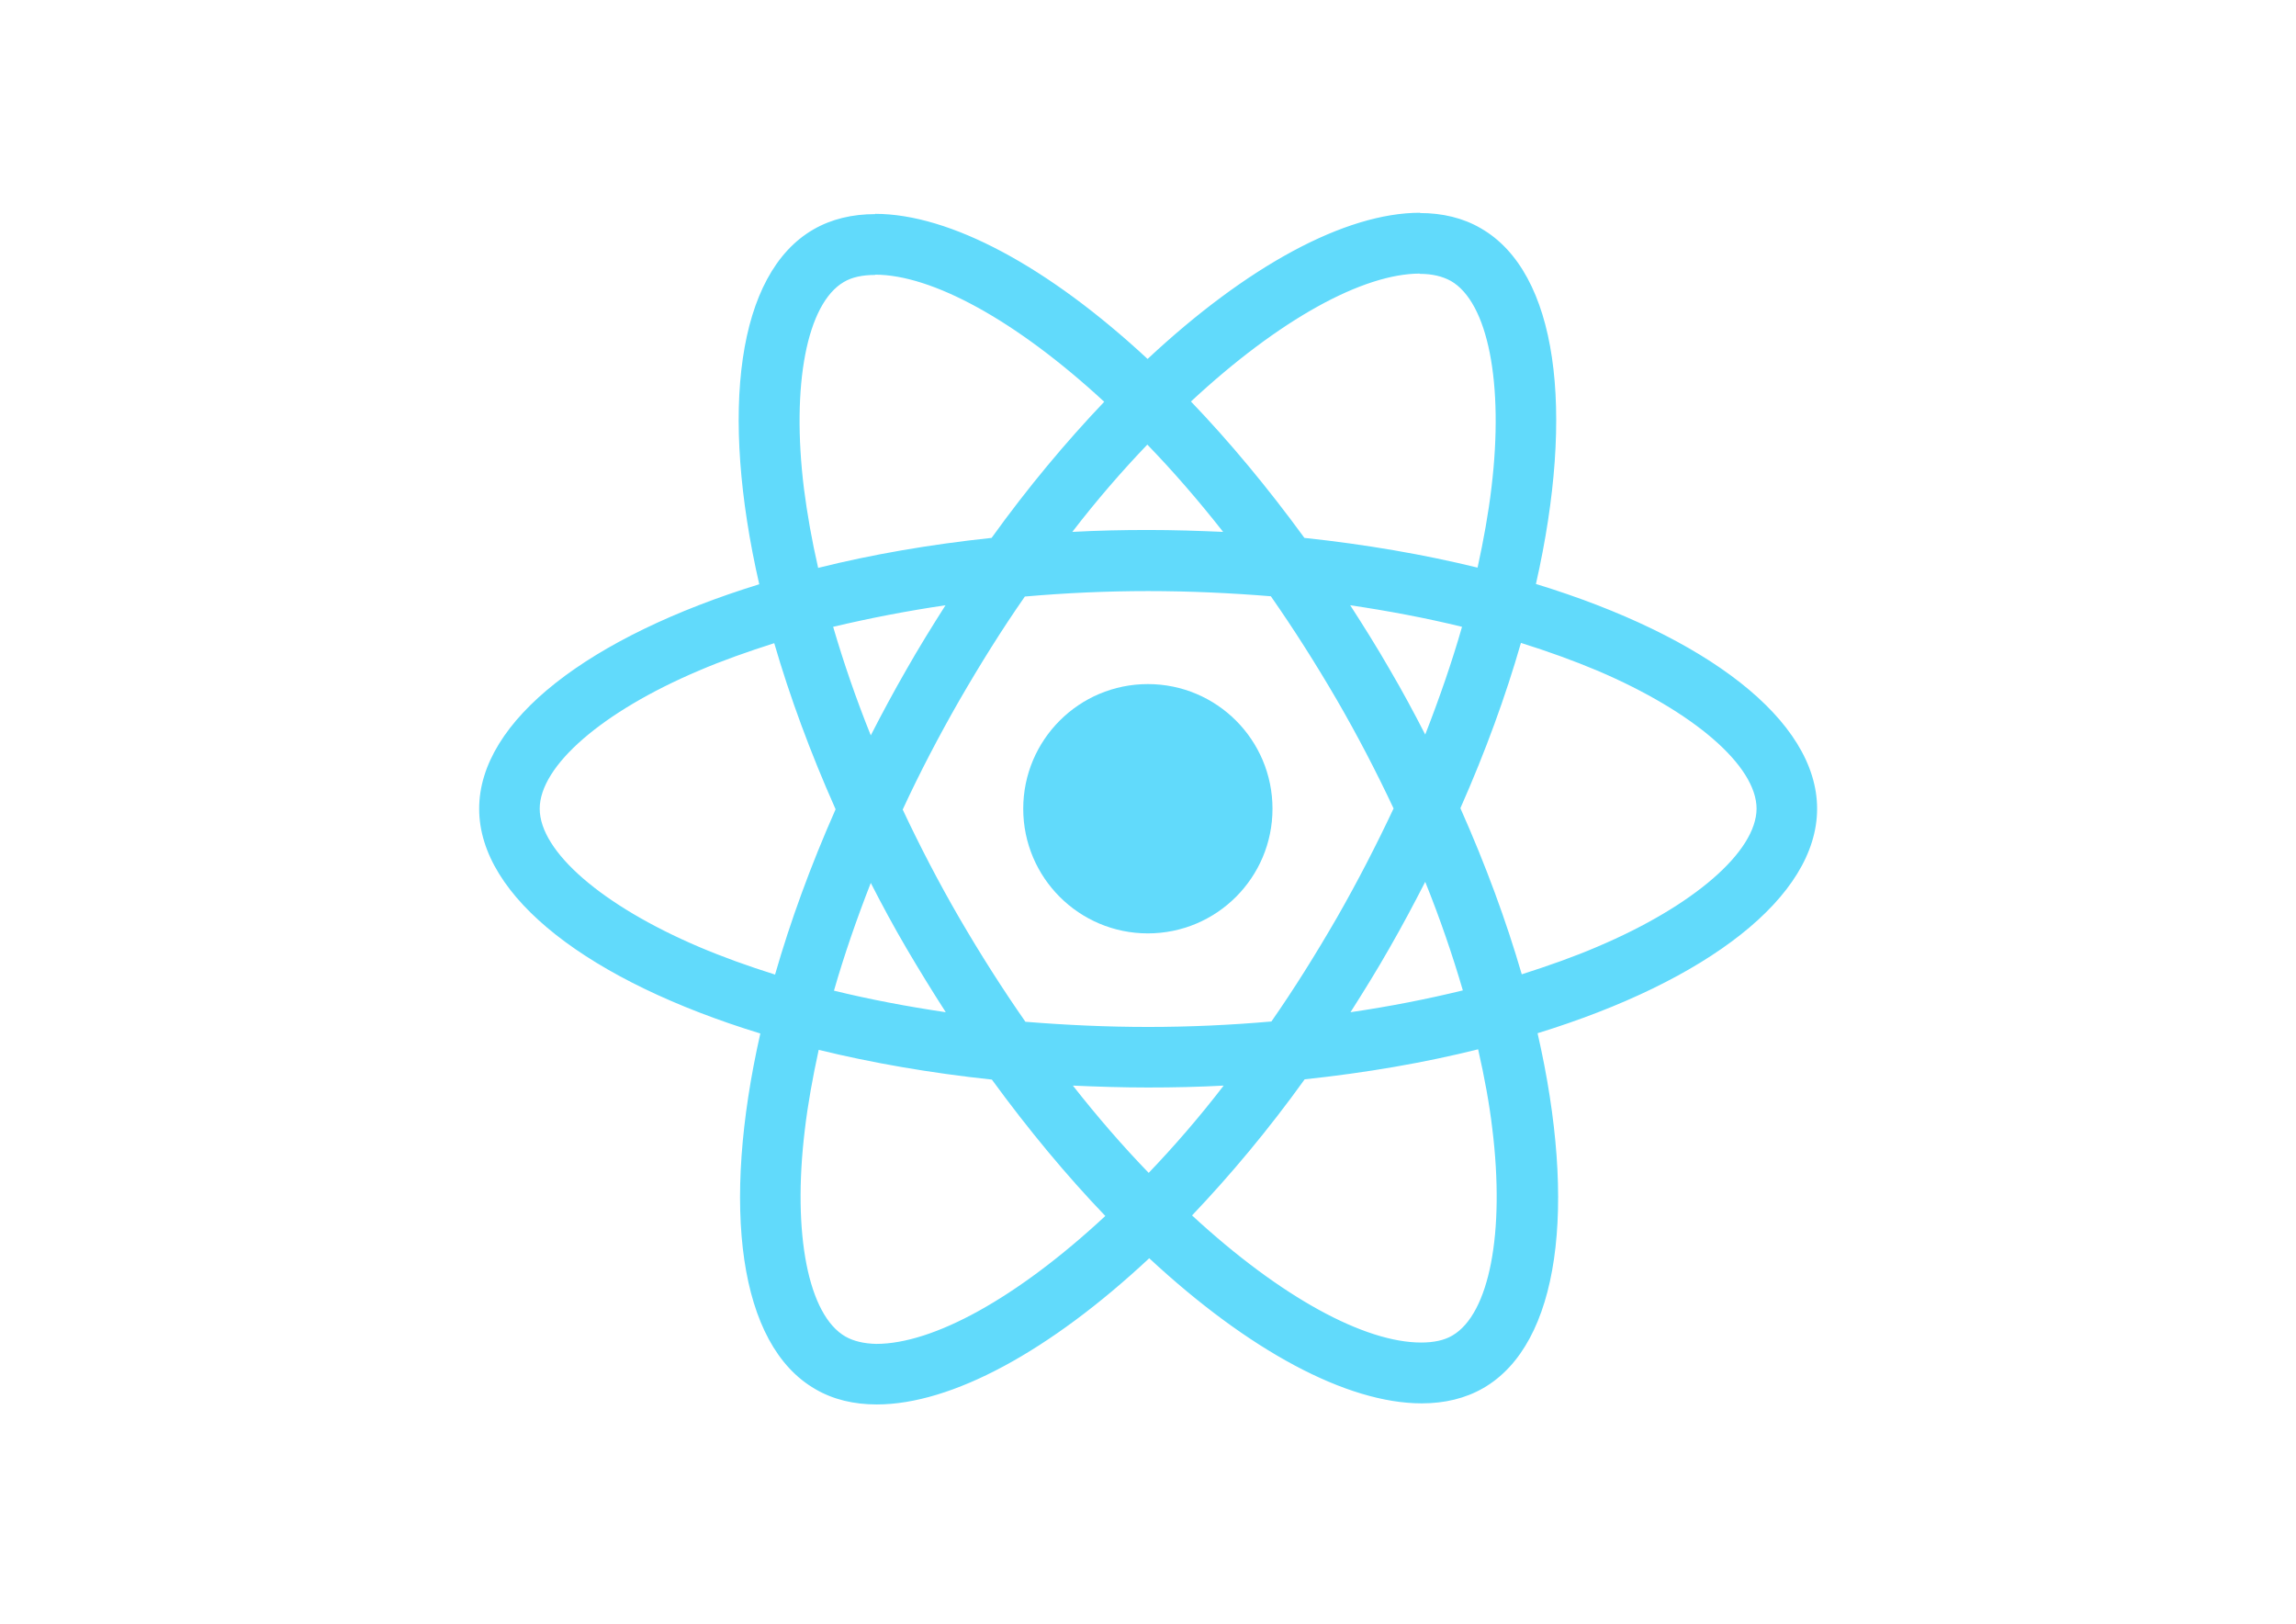
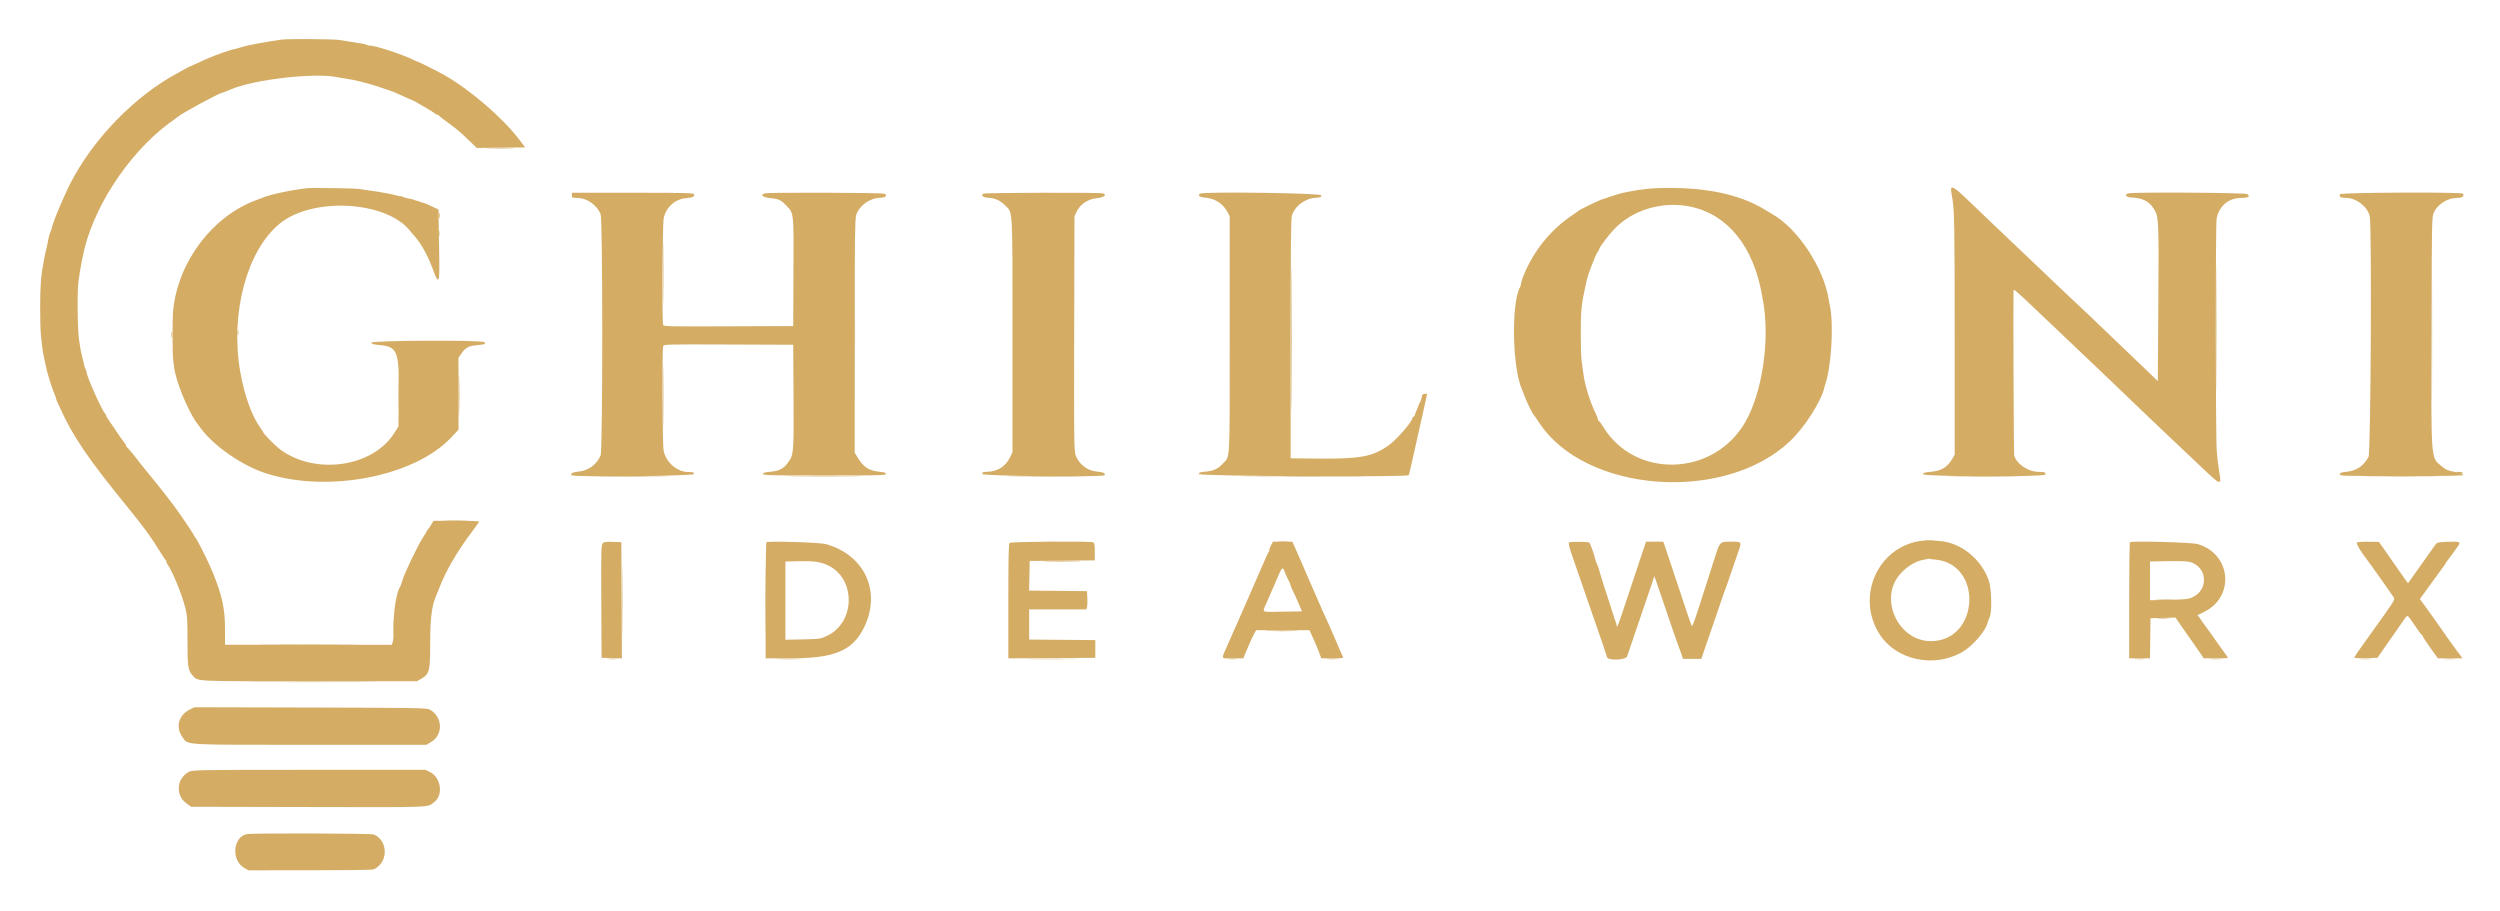
- <svg xmlns="http://www.w3.org/2000/svg" viewBox="0 0 841.9 595.3">
-   <g fill="#61DAFB">
-     <path d="M666.3 296.5c0-32.5-40.7-63.3-103.1-82.4 14.4-63.6 8-114.2-20.2-130.4-6.5-3.8-14.1-5.6-22.4-5.6v22.3c4.6 0 8.3.9 11.4 2.6 13.6 7.8 19.5 37.5 14.9 75.7-1.1 9.4-2.9 19.3-5.1 29.4-19.6-4.8-41-8.5-63.5-10.9-13.5-18.5-27.5-35.3-41.6-50 32.6-30.3 63.2-46.9 84-46.9V78c-27.5 0-63.5 19.6-99.9 53.6-36.4-33.8-72.4-53.2-99.9-53.2v22.3c20.7 0 51.4 16.5 84 46.6-14 14.7-28 31.4-41.3 49.9-22.6 2.4-44 6.1-63.6 11-2.3-10-4-19.7-5.2-29-4.7-38.2 1.1-67.9 14.6-75.8 3-1.8 6.9-2.6 11.5-2.6V78.5c-8.4 0-16 1.8-22.6 5.6-28.1 16.2-34.4 66.7-19.9 130.1-62.2 19.2-102.7 49.9-102.7 82.3 0 32.5 40.7 63.3 103.1 82.4-14.4 63.6-8 114.2 20.2 130.4 6.5 3.8 14.1 5.6 22.5 5.6 27.5 0 63.5-19.6 99.9-53.6 36.4 33.8 72.4 53.2 99.9 53.2 8.4 0 16-1.8 22.6-5.6 28.1-16.2 34.4-66.7 19.9-130.1 62-19.1 102.5-49.9 102.5-82.3zm-130.2-66.7c-3.7 12.9-8.3 26.2-13.5 39.5-4.1-8-8.4-16-13.1-24-4.6-8-9.5-15.8-14.4-23.4 14.2 2.1 27.9 4.7 41 7.9zm-45.8 106.5c-7.8 13.5-15.8 26.3-24.1 38.2-14.9 1.3-30 2-45.2 2-15.1 0-30.2-.7-45-1.9-8.3-11.9-16.4-24.6-24.2-38-7.6-13.1-14.5-26.4-20.8-39.8 6.2-13.4 13.2-26.8 20.7-39.9 7.8-13.5 15.8-26.3 24.1-38.2 14.9-1.3 30-2 45.2-2 15.1 0 30.2.7 45 1.9 8.3 11.9 16.4 24.6 24.2 38 7.6 13.1 14.5 26.4 20.8 39.8-6.3 13.4-13.2 26.8-20.7 39.9zm32.3-13c5.4 13.4 10 26.8 13.8 39.8-13.1 3.2-26.9 5.9-41.2 8 4.9-7.7 9.8-15.6 14.4-23.7 4.6-8 8.9-16.1 13-24.1zM421.2 430c-9.3-9.6-18.6-20.3-27.8-32 9 .4 18.2.7 27.5.7 9.4 0 18.7-.2 27.8-.7-9 11.7-18.3 22.4-27.5 32zm-74.4-58.9c-14.2-2.1-27.9-4.7-41-7.9 3.7-12.9 8.3-26.2 13.5-39.5 4.1 8 8.4 16 13.1 24 4.7 8 9.5 15.8 14.4 23.4zM420.7 163c9.3 9.6 18.6 20.3 27.8 32-9-.4-18.2-.7-27.5-.7-9.4 0-18.7.2-27.8.7 9-11.7 18.3-22.4 27.5-32zm-74 58.9c-4.9 7.7-9.8 15.6-14.4 23.7-4.6 8-8.9 16-13 24-5.4-13.4-10-26.8-13.8-39.8 13.1-3.1 26.9-5.8 41.2-7.9zm-90.5 125.2c-35.4-15.1-58.3-34.9-58.3-50.6 0-15.7 22.9-35.6 58.3-50.6 8.6-3.7 18-7 27.7-10.1 5.7 19.6 13.2 40 22.5 60.9-9.2 20.8-16.6 41.1-22.2 60.6-9.9-3.1-19.3-6.5-28-10.2zM310 490c-13.6-7.8-19.5-37.5-14.9-75.7 1.1-9.4 2.9-19.3 5.1-29.4 19.6 4.8 41 8.5 63.5 10.9 13.5 18.5 27.5 35.3 41.6 50-32.6 30.3-63.2 46.9-84 46.9-4.5-.1-8.3-1-11.3-2.7zm237.2-76.2c4.7 38.2-1.1 67.9-14.6 75.8-3 1.8-6.9 2.6-11.5 2.6-20.7 0-51.4-16.5-84-46.6 14-14.7 28-31.4 41.3-49.9 22.6-2.4 44-6.1 63.6-11 2.3 10.1 4.1 19.8 5.2 29.1zm38.5-66.7c-8.6 3.7-18 7-27.7 10.1-5.7-19.6-13.2-40-22.5-60.9 9.2-20.8 16.6-41.1 22.2-60.6 9.9 3.1 19.3 6.5 28.1 10.2 35.4 15.1 58.3 34.9 58.3 50.6-.1 15.7-23 35.6-58.4 50.6zM320.8 78.4z" />
-     <circle cx="420.9" cy="296.5" r="45.7" />
-     <path d="M520.5 78.1z" />
+ <svg xmlns="http://www.w3.org/2000/svg" id="svg" version="1.1" width="400" height="145.607" viewBox="0, 0, 400,145.607">
+   <g id="svgg">
+     <path id="path0" d="M45.000 6.339 C 44.070 6.468,41.939 6.819,41.417 6.929 C 41.325 6.948,40.781 7.051,40.209 7.156 C 39.636 7.262,38.866 7.454,38.498 7.584 C 38.130 7.714,37.791 7.818,37.745 7.816 C 37.373 7.797,34.646 8.725,33.250 9.346 C 30.762 10.452,29.886 10.857,29.667 11.000 C 29.529 11.090,29.042 11.361,28.583 11.603 C 21.609 15.281,14.779 22.323,11.118 29.607 C 10.405 31.027,8.780 34.822,8.577 35.542 C 8.558 35.610,8.527 35.685,8.508 35.708 C 8.490 35.731,8.443 35.881,8.404 36.042 C 8.277 36.568,8.220 36.745,8.040 37.182 C 7.942 37.419,7.822 37.832,7.773 38.099 C 7.602 39.033,7.486 39.586,7.403 39.862 C 7.357 40.015,7.286 40.315,7.245 40.528 C 7.205 40.742,7.097 41.292,7.006 41.750 C 6.555 44.018,6.431 45.593,6.424 49.167 C 6.420 50.954,6.474 52.942,6.545 53.583 C 6.615 54.225,6.713 55.125,6.762 55.583 C 6.812 56.042,6.964 56.904,7.101 57.500 C 7.238 58.096,7.388 58.771,7.433 59.000 C 7.596 59.812,8.368 62.260,8.682 62.957 C 8.857 63.345,9.000 63.740,9.000 63.834 C 9.000 63.928,9.070 64.135,9.155 64.294 C 9.240 64.453,9.477 64.958,9.682 65.417 C 11.620 69.753,14.181 73.511,20.359 81.084 C 22.958 84.270,24.150 85.894,25.438 88.000 C 25.970 88.871,26.483 89.638,26.578 89.706 C 26.672 89.773,26.689 89.829,26.614 89.831 C 26.539 89.832,26.625 90.041,26.805 90.294 C 27.608 91.421,29.107 95.093,29.657 97.278 C 29.955 98.460,30.000 99.156,30.000 102.575 C 30.000 106.780,30.079 107.278,30.883 108.139 C 31.728 109.043,30.797 109.000,49.435 109.000 L 66.721 109.000 67.428 108.586 C 68.722 107.827,68.833 107.368,68.833 102.802 C 68.833 98.867,69.101 96.811,69.815 95.250 C 69.899 95.067,70.139 94.467,70.350 93.917 C 71.327 91.361,73.202 88.144,75.461 85.152 C 76.124 84.273,76.667 83.504,76.667 83.444 C 76.667 83.383,75.023 83.333,73.014 83.333 L 69.361 83.333 68.981 83.958 C 68.772 84.302,68.554 84.621,68.497 84.667 C 68.439 84.712,68.340 84.862,68.277 85.000 C 68.213 85.137,67.941 85.587,67.671 86.000 C 66.880 87.212,64.738 91.664,64.424 92.750 C 64.265 93.300,64.077 93.825,64.006 93.917 C 63.482 94.592,62.961 97.667,62.987 99.929 C 63.002 101.219,62.937 102.477,62.843 102.723 L 62.673 103.172 49.336 103.164 L 36.000 103.155 36.000 100.619 C 36.000 97.381,35.558 95.348,34.037 91.583 C 33.361 89.910,31.601 86.393,31.236 85.987 C 31.106 85.842,31.000 85.673,31.000 85.610 C 31.000 85.472,28.801 82.222,27.807 80.890 C 26.755 79.483,24.332 76.427,23.333 75.249 C 23.012 74.871,22.563 74.309,22.333 74.001 C 21.543 72.940,20.426 71.583,20.296 71.528 C 20.225 71.497,20.167 71.390,20.167 71.289 C 20.167 71.187,20.026 70.950,19.855 70.761 C 19.683 70.572,19.048 69.667,18.442 68.750 C 17.837 67.833,17.265 66.993,17.171 66.882 C 17.077 66.771,17.000 66.608,17.000 66.519 C 17.000 66.430,16.905 66.258,16.790 66.137 C 16.250 65.571,13.833 60.138,13.833 59.490 C 13.833 59.343,13.781 59.170,13.717 59.106 C 13.654 59.043,13.585 58.899,13.565 58.787 C 13.545 58.675,13.407 58.096,13.258 57.500 C 12.881 55.991,12.899 56.082,12.650 54.417 C 12.397 52.727,12.336 46.440,12.558 45.000 C 12.636 44.496,12.729 43.858,12.766 43.583 C 12.802 43.308,12.908 42.708,13.002 42.250 C 13.095 41.792,13.201 41.259,13.238 41.066 C 14.657 33.608,20.303 24.829,26.897 19.827 C 27.435 19.418,27.998 19.008,28.147 18.917 C 28.295 18.825,28.454 18.710,28.500 18.661 C 28.913 18.218,35.152 14.833,35.556 14.833 C 35.605 14.833,35.856 14.746,36.114 14.639 C 36.372 14.532,36.621 14.432,36.667 14.416 C 36.712 14.401,36.862 14.339,37.000 14.280 C 40.688 12.684,50.778 11.561,54.083 12.379 C 54.267 12.424,54.829 12.513,55.333 12.577 C 56.624 12.740,59.243 13.406,60.960 14.008 C 61.761 14.289,62.492 14.540,62.583 14.565 C 62.813 14.629,63.558 14.951,64.788 15.520 C 65.359 15.784,65.862 16.000,65.905 16.000 C 66.071 16.000,69.586 18.068,69.639 18.197 C 69.669 18.272,69.794 18.333,69.917 18.333 C 70.039 18.333,70.164 18.392,70.194 18.464 C 70.225 18.536,70.887 19.057,71.667 19.621 C 73.107 20.665,73.683 21.157,75.352 22.769 L 76.288 23.673 80.157 23.628 L 84.026 23.583 83.144 22.417 C 80.493 18.906,75.337 14.446,71.169 12.056 C 70.058 11.419,66.853 9.814,66.793 9.865 C 66.769 9.885,66.525 9.780,66.250 9.632 C 64.703 8.800,59.677 7.159,59.118 7.304 C 59.046 7.322,58.858 7.270,58.702 7.188 C 58.443 7.052,57.830 6.931,56.417 6.737 C 55.862 6.661,54.970 6.516,54.333 6.398 C 53.486 6.240,46.047 6.194,45.000 6.339 M49.167 30.109 C 46.602 30.390,43.233 31.112,41.917 31.663 C 41.733 31.740,41.283 31.914,40.917 32.051 C 33.977 34.639,28.560 41.802,27.720 49.502 C 27.563 50.933,27.565 56.547,27.722 57.667 C 27.779 58.079,27.836 58.529,27.848 58.667 C 28.026 60.727,30.060 65.760,31.483 67.663 C 31.721 67.982,32.029 68.395,32.166 68.580 C 34.262 71.408,38.812 74.537,42.583 75.744 C 52.500 78.919,66.314 76.241,72.179 70.008 L 73.363 68.750 73.358 63.000 L 73.354 57.250 73.802 56.599 C 74.470 55.630,74.947 55.356,76.167 55.244 C 77.620 55.110,77.757 55.059,77.502 54.752 C 77.193 54.380,59.417 54.460,59.417 54.833 C 59.417 55.022,59.706 55.109,60.595 55.189 C 63.637 55.461,63.885 56.096,63.804 63.417 L 63.750 68.250 63.027 69.375 C 59.571 74.750,50.451 76.040,44.870 71.944 C 44.120 71.393,42.167 69.437,42.167 69.236 C 42.167 69.186,41.989 68.906,41.771 68.614 C 40.327 66.678,39.114 63.352,38.437 59.469 C 36.810 50.135,39.489 40.089,44.756 35.774 C 50.010 31.470,61.847 32.138,65.616 36.951 C 65.726 37.091,66.027 37.441,66.287 37.728 C 67.360 38.917,68.477 40.932,69.255 43.083 C 70.230 45.779,70.368 45.423,70.269 40.473 C 70.223 38.150,70.181 35.637,70.176 34.887 L 70.167 33.524 69.079 33.010 C 68.481 32.728,67.863 32.471,67.704 32.440 C 67.546 32.409,67.291 32.329,67.138 32.262 C 66.985 32.196,66.760 32.126,66.638 32.107 C 66.516 32.089,66.342 32.028,66.250 31.973 C 66.158 31.917,65.746 31.817,65.333 31.750 C 64.921 31.684,64.490 31.553,64.375 31.461 C 64.260 31.368,64.167 31.334,64.167 31.385 C 64.167 31.435,63.923 31.404,63.625 31.316 C 63.327 31.227,62.521 31.048,61.833 30.919 C 60.662 30.697,60.171 30.620,58.562 30.403 C 58.207 30.355,57.692 30.278,57.417 30.232 C 56.780 30.126,49.943 30.024,49.167 30.109 M263.308 30.244 C 262.332 30.366,261.282 30.524,260.975 30.595 C 260.668 30.665,260.304 30.737,260.167 30.754 C 259.639 30.818,258.122 31.269,256.667 31.794 C 256.529 31.843,256.342 31.901,256.250 31.923 C 255.983 31.987,252.758 33.541,252.667 33.650 C 252.621 33.705,252.135 34.050,251.587 34.417 C 248.192 36.687,245.523 39.943,243.867 43.833 C 243.561 44.553,243.293 45.452,243.359 45.541 C 243.376 45.564,243.303 45.746,243.196 45.945 C 241.787 48.578,241.970 58.776,243.488 62.250 C 243.569 62.433,243.805 63.033,244.014 63.583 C 244.395 64.583,245.278 66.343,245.478 66.500 C 245.537 66.546,245.877 67.033,246.235 67.583 C 253.579 78.864,275.838 80.546,286.373 70.616 C 288.725 68.399,291.406 64.215,291.895 62.000 C 291.925 61.862,291.990 61.637,292.039 61.500 C 293.020 58.735,293.424 51.801,292.773 48.896 C 292.730 48.701,292.648 48.254,292.592 47.901 C 291.791 42.860,287.631 36.555,283.609 34.287 C 283.320 34.124,282.858 33.848,282.583 33.674 C 279.029 31.426,274.177 30.205,268.333 30.087 C 266.233 30.045,264.455 30.101,263.308 30.244 M312.167 30.311 C 312.167 30.481,312.242 31.018,312.334 31.502 C 312.706 33.464,312.750 35.842,312.750 53.917 L 312.750 72.750 312.308 73.500 C 311.559 74.770,310.558 75.358,308.918 75.490 C 307.986 75.565,307.742 75.642,307.698 75.875 C 307.621 76.277,327.067 76.334,327.221 75.933 C 327.359 75.572,327.186 75.500,326.181 75.498 C 324.479 75.495,322.540 74.160,322.269 72.804 C 322.198 72.448,322.104 49.045,322.164 46.450 C 322.170 46.193,322.655 46.606,325.353 49.167 C 335.977 59.251,338.625 61.772,340.167 63.269 C 341.037 64.115,342.095 65.132,342.516 65.529 C 342.937 65.925,344.579 67.487,346.165 69.000 C 347.750 70.512,349.185 71.869,349.351 72.015 C 349.518 72.160,350.744 73.319,352.075 74.590 C 355.402 77.766,355.466 77.786,355.078 75.499 C 354.946 74.720,354.771 73.296,354.690 72.333 C 354.481 69.862,354.463 35.768,354.670 34.877 C 355.135 32.874,356.616 31.667,358.606 31.667 C 359.719 31.667,360.091 31.434,359.577 31.058 C 359.255 30.822,341.386 30.712,340.534 30.940 C 339.803 31.136,340.167 31.580,341.086 31.613 C 342.800 31.674,343.799 32.178,344.599 33.387 C 345.403 34.601,345.423 35.010,345.333 48.444 L 345.250 60.970 343.250 59.052 C 342.150 57.996,339.982 55.922,338.433 54.441 C 336.883 52.961,335.189 51.337,334.668 50.833 C 334.147 50.329,333.202 49.437,332.569 48.850 C 331.426 47.791,330.357 46.779,326.655 43.250 C 322.929 39.697,321.383 38.227,318.945 35.917 C 317.590 34.633,315.650 32.777,314.632 31.792 C 312.840 30.057,312.167 29.652,312.167 30.311 M91.500 31.253 C 91.500 31.641,91.555 31.667,92.375 31.670 C 93.904 31.677,95.476 32.771,96.100 34.263 C 96.449 35.101,96.448 72.017,96.098 72.855 C 95.492 74.307,94.182 75.286,92.634 75.444 C 91.639 75.545,91.253 75.735,91.438 76.034 C 91.654 76.383,111.140 76.184,111.048 75.833 C 110.976 75.557,110.834 75.504,110.238 75.526 C 108.376 75.597,106.439 73.908,106.159 71.969 C 105.998 70.860,105.940 55.989,106.094 55.417 C 106.183 55.087,106.308 55.084,116.550 55.122 L 126.917 55.162 126.964 63.456 C 127.015 72.453,126.991 72.743,126.124 73.951 C 125.379 74.988,124.708 75.349,123.285 75.476 C 122.376 75.557,122.083 75.644,122.083 75.833 C 122.083 76.053,123.287 76.083,131.917 76.083 C 140.546 76.083,141.750 76.053,141.750 75.833 C 141.750 75.650,141.483 75.557,140.750 75.483 C 139.005 75.308,138.151 74.755,137.214 73.192 L 136.750 72.417 136.750 53.833 C 136.750 38.595,136.791 35.109,136.978 34.465 C 137.420 32.943,139.098 31.705,140.799 31.645 C 141.712 31.612,142.057 31.298,141.505 31.003 C 141.160 30.818,123.043 30.759,122.367 30.940 C 121.565 31.155,122.018 31.577,123.168 31.686 C 124.570 31.819,124.938 31.985,125.777 32.860 C 127.038 34.175,126.996 33.797,126.954 43.512 L 126.917 52.172 116.550 52.211 C 106.308 52.250,106.183 52.246,106.094 51.917 C 105.917 51.256,105.996 35.909,106.182 34.984 C 106.549 33.155,107.994 31.844,109.799 31.701 C 110.834 31.619,111.197 31.439,111.057 31.074 C 110.980 30.875,109.457 30.839,101.233 30.839 L 91.500 30.839 91.500 31.253 M157.351 30.986 C 156.880 31.284,157.280 31.605,158.175 31.645 C 159.209 31.693,160.055 32.089,160.874 32.908 C 162.061 34.095,162.000 32.965,162.000 53.698 L 162.000 72.337 161.629 73.127 C 160.932 74.611,159.612 75.461,157.958 75.487 C 157.282 75.498,157.167 75.549,157.167 75.833 C 157.167 76.184,176.514 76.382,176.729 76.034 C 176.914 75.735,176.528 75.544,175.567 75.459 C 173.974 75.319,172.645 74.312,172.101 72.833 C 171.849 72.149,171.829 70.447,171.871 53.333 L 171.917 34.583 172.312 33.780 C 172.872 32.643,174.111 31.837,175.493 31.712 C 176.617 31.610,177.203 31.138,176.454 30.937 C 175.858 30.777,157.607 30.824,157.351 30.986 M192.021 30.983 C 191.573 31.268,191.931 31.563,192.802 31.623 C 194.365 31.732,195.667 32.560,196.385 33.901 L 196.750 34.583 196.750 53.583 C 196.750 74.679,196.846 72.892,195.640 74.192 C 194.877 75.013,194.120 75.362,192.883 75.461 C 192.000 75.532,191.833 75.595,191.833 75.856 C 191.833 76.190,225.193 76.361,225.399 76.029 C 225.467 75.919,226.171 72.837,227.423 67.167 C 227.454 67.029,227.671 66.062,227.906 65.016 C 228.141 63.971,228.333 63.090,228.333 63.058 C 228.333 62.937,227.682 63.006,227.602 63.137 C 227.555 63.212,227.480 63.481,227.434 63.734 C 227.388 63.988,227.278 64.283,227.189 64.389 C 227.101 64.496,227.025 64.641,227.021 64.711 C 227.016 64.782,226.860 65.185,226.673 65.607 C 226.486 66.030,226.333 66.441,226.333 66.521 C 226.333 66.601,226.258 66.667,226.167 66.667 C 226.075 66.667,226.000 66.747,226.000 66.845 C 226.000 67.434,223.463 70.354,222.148 71.280 C 219.578 73.089,217.602 73.447,210.625 73.372 L 206.500 73.328 206.500 54.321 C 206.500 41.355,206.557 35.089,206.679 34.605 C 207.070 33.050,208.747 31.752,210.507 31.640 C 211.285 31.590,211.417 31.534,211.417 31.249 C 211.417 30.890,192.574 30.631,192.021 30.983 M374.397 31.075 C 374.232 31.504,374.501 31.667,375.374 31.667 C 376.983 31.667,378.725 32.992,379.151 34.540 C 379.506 35.829,379.329 72.440,378.964 73.105 C 378.158 74.577,377.042 75.326,375.419 75.485 C 374.648 75.561,374.408 75.650,374.365 75.875 C 374.312 76.150,374.872 76.167,384.252 76.167 C 392.116 76.167,394.180 76.123,394.125 75.959 C 394.087 75.845,393.800 75.704,393.486 75.647 C 391.603 75.303,391.424 75.234,390.583 74.535 C 388.922 73.154,388.978 73.932,389.035 52.833 C 389.081 35.652,389.099 34.715,389.392 34.044 C 389.979 32.704,391.585 31.677,393.107 31.670 C 393.948 31.667,394.329 31.397,394.074 30.985 C 393.900 30.703,374.506 30.792,374.397 31.075 M270.524 33.074 C 276.440 34.328,280.571 39.454,281.922 47.220 C 281.965 47.466,282.038 47.873,282.084 48.125 C 283.227 54.354,281.968 62.876,279.207 67.600 C 274.124 76.293,261.579 76.655,256.488 68.254 C 256.181 67.748,255.870 67.333,255.798 67.333 C 255.726 67.333,255.667 67.228,255.667 67.099 C 255.667 66.970,255.487 66.501,255.268 66.057 C 254.397 64.294,253.564 61.581,253.332 59.750 C 253.263 59.200,253.142 58.300,253.065 57.750 C 252.891 56.511,252.874 50.994,253.039 49.417 C 253.178 48.082,253.278 47.540,253.898 44.750 C 254.106 43.813,255.322 40.678,255.617 40.320 C 255.736 40.175,255.833 40.003,255.833 39.936 C 255.833 39.668,257.243 37.764,258.193 36.748 C 261.180 33.555,266.008 32.117,270.524 33.074 M307.417 86.526 C 300.439 87.460,296.872 95.470,300.749 101.500 C 303.395 105.615,309.387 106.915,313.917 104.356 C 315.645 103.379,317.798 100.857,318.067 99.493 C 318.094 99.359,318.218 99.025,318.343 98.750 C 318.750 97.854,318.653 94.140,318.188 92.833 C 316.981 89.442,313.775 86.851,310.440 86.572 C 309.877 86.525,309.192 86.465,308.917 86.439 C 308.642 86.413,307.967 86.452,307.417 86.526 M96.434 86.924 C 96.191 87.167,96.168 88.088,96.207 96.222 L 96.250 105.250 97.876 105.298 L 99.503 105.345 99.460 96.048 L 99.417 86.750 98.060 86.702 C 96.986 86.664,96.647 86.710,96.434 86.924 M122.619 86.770 C 122.553 86.835,122.500 91.039,122.500 96.111 L 122.500 105.333 126.625 105.330 C 133.498 105.326,136.391 104.113,138.205 100.477 C 141.068 94.740,138.421 88.843,132.185 87.065 C 131.193 86.782,122.864 86.525,122.619 86.770 M161.533 86.867 C 161.383 87.017,161.333 89.319,161.333 96.202 L 161.333 105.337 168.292 105.293 L 175.250 105.250 175.250 103.833 L 175.250 102.417 169.958 102.373 L 164.667 102.329 164.667 99.914 L 164.667 97.500 169.247 97.500 L 173.827 97.500 173.928 97.099 C 173.983 96.878,174.003 96.222,173.972 95.641 L 173.917 94.583 169.287 94.539 L 164.658 94.495 164.704 92.122 L 164.750 89.750 169.958 89.706 L 175.167 89.662 175.167 88.265 C 175.167 87.146,175.114 86.849,174.903 86.768 C 174.366 86.562,161.745 86.655,161.533 86.867 M203.333 87.333 C 203.146 87.700,203.041 88.000,203.100 88.000 C 203.159 88.000,203.132 88.094,203.040 88.208 C 202.885 88.402,202.459 89.362,199.546 96.083 C 198.951 97.458,198.276 98.996,198.047 99.500 C 197.818 100.004,197.532 100.642,197.413 100.917 C 197.293 101.192,196.880 102.129,196.495 103.000 C 195.331 105.632,195.238 105.333,197.218 105.333 L 198.927 105.333 199.663 103.574 C 200.068 102.606,200.533 101.593,200.697 101.324 L 200.995 100.833 205.255 100.833 L 209.515 100.833 210.145 102.208 C 210.491 102.965,210.915 103.977,211.087 104.458 L 211.399 105.333 213.201 105.333 C 214.865 105.333,214.991 105.311,214.849 105.042 C 214.681 104.724,214.573 104.476,213.414 101.750 C 212.985 100.742,212.385 99.392,212.081 98.750 C 211.777 98.108,211.332 97.112,211.093 96.536 C 210.854 95.960,210.437 95.007,210.167 94.417 C 209.897 93.827,209.478 92.873,209.237 92.297 C 208.996 91.721,208.666 90.950,208.503 90.583 C 208.341 90.217,208.045 89.542,207.847 89.083 C 207.648 88.625,207.326 87.894,207.130 87.458 L 206.774 86.667 205.224 86.667 L 203.673 86.667 203.333 87.333 M251.051 86.794 C 250.904 86.891,251.074 87.565,251.692 89.338 C 252.155 90.664,253.049 93.250,253.680 95.083 C 254.310 96.917,255.323 99.842,255.930 101.583 C 256.538 103.325,257.074 104.921,257.121 105.131 C 257.261 105.745,260.167 105.627,260.346 105.000 C 260.412 104.771,261.227 102.371,262.158 99.667 C 263.089 96.962,264.042 94.168,264.275 93.458 L 264.700 92.165 265.860 95.541 C 266.498 97.398,267.051 99.029,267.090 99.167 C 267.184 99.501,268.590 103.516,268.724 103.833 C 268.782 103.971,268.932 104.383,269.056 104.750 L 269.284 105.417 270.752 105.417 L 272.221 105.417 272.665 104.083 C 272.910 103.350,273.428 101.850,273.817 100.750 C 274.207 99.650,274.823 97.850,275.188 96.750 C 275.553 95.650,275.918 94.600,275.999 94.417 C 276.081 94.233,276.425 93.258,276.764 92.250 C 277.103 91.242,277.662 89.617,278.006 88.640 C 278.728 86.586,278.778 86.673,276.886 86.669 C 275.168 86.665,275.180 86.652,274.355 89.272 C 273.955 90.543,273.381 92.333,273.079 93.250 C 272.777 94.167,272.140 96.148,271.663 97.653 C 271.103 99.417,270.748 100.305,270.663 100.153 C 270.591 100.023,269.656 97.254,268.585 94.000 C 267.514 90.746,266.522 87.765,266.380 87.375 L 266.121 86.667 264.749 86.667 L 263.377 86.667 262.956 87.875 C 262.724 88.540,261.732 91.521,260.751 94.500 C 258.965 99.921,258.682 100.690,258.672 100.136 C 258.669 99.981,258.580 99.644,258.474 99.386 C 258.369 99.128,258.264 98.831,258.242 98.727 C 258.220 98.623,258.052 98.098,257.870 97.560 C 257.298 95.874,255.833 91.236,255.833 91.110 C 255.833 91.044,255.710 90.710,255.559 90.370 C 255.408 90.029,255.258 89.600,255.225 89.417 C 255.117 88.818,254.427 86.919,254.278 86.813 C 254.062 86.659,251.281 86.642,251.051 86.794 M340.792 86.761 C 340.723 86.831,340.667 91.039,340.667 96.111 L 340.667 105.333 342.330 105.333 L 343.993 105.333 344.038 102.125 L 344.083 98.917 346.083 98.865 L 348.083 98.813 348.799 99.865 C 349.192 100.443,349.998 101.592,350.589 102.417 C 351.179 103.242,351.870 104.233,352.123 104.619 L 352.583 105.321 354.542 105.327 C 355.619 105.331,356.500 105.309,356.500 105.280 C 356.500 105.251,356.219 104.846,355.875 104.380 C 355.531 103.914,355.157 103.394,355.044 103.225 C 354.469 102.365,352.590 99.739,352.498 99.667 C 352.439 99.621,352.250 99.340,352.077 99.042 C 351.903 98.744,351.684 98.497,351.589 98.494 C 351.494 98.491,351.942 98.241,352.583 97.938 C 357.630 95.559,357.020 88.608,351.627 87.051 C 350.666 86.773,341.031 86.515,340.792 86.761 M377.082 86.835 C 376.992 86.981,377.658 88.134,378.379 89.080 C 379.130 90.066,382.699 95.097,382.996 95.588 C 383.226 95.968,383.217 95.983,379.070 101.750 C 377.817 103.492,376.755 105.013,376.709 105.131 C 376.644 105.299,377.031 105.334,378.511 105.297 L 380.395 105.250 381.206 104.083 C 381.652 103.442,382.482 102.252,383.050 101.439 C 383.618 100.627,384.308 99.634,384.583 99.234 C 385.212 98.319,385.154 98.307,385.991 99.526 C 387.230 101.331,387.414 101.582,387.542 101.639 C 387.610 101.669,387.667 101.762,387.667 101.844 C 387.667 101.925,388.205 102.744,388.863 103.663 L 390.060 105.333 392.031 105.333 L 394.002 105.333 393.543 104.702 C 393.290 104.355,392.989 103.961,392.874 103.827 C 392.760 103.693,392.347 103.119,391.958 102.551 C 391.003 101.157,388.377 97.452,387.717 96.567 L 387.184 95.853 388.837 93.551 C 389.746 92.286,390.661 91.033,390.870 90.769 C 391.079 90.504,391.279 90.212,391.313 90.120 C 391.348 90.028,391.477 89.832,391.599 89.685 C 391.722 89.537,391.993 89.177,392.203 88.884 C 392.412 88.591,392.831 88.009,393.134 87.591 C 393.815 86.650,393.751 86.614,391.564 86.692 C 390.069 86.746,389.931 86.780,389.651 87.167 C 389.486 87.396,388.714 88.483,387.936 89.583 C 387.158 90.683,386.243 91.974,385.904 92.451 L 385.286 93.318 385.001 92.951 C 384.843 92.749,384.280 91.946,383.747 91.167 C 383.215 90.388,382.294 89.065,381.701 88.227 L 380.622 86.704 378.908 86.679 C 377.828 86.663,377.153 86.721,377.082 86.835 M309.500 89.521 C 317.333 90.064,316.770 102.591,308.913 102.582 C 303.896 102.576,300.712 96.174,303.745 92.191 C 304.770 90.847,306.402 89.779,307.750 89.571 C 308.117 89.514,308.446 89.440,308.482 89.405 C 308.517 89.371,308.592 89.371,308.649 89.405 C 308.705 89.440,309.088 89.492,309.500 89.521 M132.468 90.448 C 136.970 92.578,136.887 99.579,132.333 101.731 C 131.281 102.228,131.170 102.244,128.458 102.302 L 125.667 102.361 125.667 96.103 L 125.667 89.844 127.708 89.797 C 130.218 89.739,131.275 89.884,132.468 90.448 M350.860 90.083 C 353.212 91.118,353.228 94.381,350.886 95.515 C 350.156 95.868,349.808 95.910,347.042 95.971 L 344.000 96.039 344.000 92.941 L 344.000 89.842 346.375 89.796 C 349.441 89.737,350.181 89.784,350.860 90.083 M205.675 91.792 C 205.884 92.319,206.132 92.851,206.228 92.975 C 206.323 93.098,206.422 93.337,206.448 93.506 C 206.474 93.675,206.642 94.099,206.822 94.448 C 207.003 94.798,207.412 95.699,207.732 96.451 L 208.315 97.820 205.177 97.868 C 201.604 97.923,201.912 98.114,202.705 96.333 C 202.929 95.829,203.554 94.385,204.093 93.125 C 205.220 90.490,205.174 90.529,205.675 91.792 M30.343 113.538 C 28.566 114.447,28.056 116.345,29.171 117.898 C 30.148 119.258,28.673 119.167,49.614 119.167 L 68.221 119.167 68.944 118.743 C 70.956 117.564,70.849 114.684,68.750 113.526 C 68.295 113.275,66.594 113.246,49.667 113.205 L 31.083 113.160 30.343 113.538 M30.234 123.484 C 29.594 123.774,28.842 124.683,28.704 125.330 C 28.408 126.729,28.797 127.797,29.891 128.585 L 30.583 129.083 49.298 129.125 C 69.831 129.171,68.332 129.233,69.540 128.278 C 70.953 127.161,70.538 124.400,68.828 123.543 L 68.083 123.170 49.500 123.172 C 31.741 123.174,30.886 123.188,30.234 123.484 M39.528 133.453 C 37.264 133.884,36.955 137.645,39.083 138.867 L 39.750 139.250 49.500 139.244 C 54.862 139.240,59.400 139.189,59.583 139.131 C 59.767 139.073,59.954 139.020,60.000 139.013 C 60.046 139.005,60.278 138.831,60.517 138.625 C 62.194 137.175,61.776 134.267,59.781 133.511 C 59.323 133.338,40.419 133.283,39.528 133.453 " stroke="none" fill="#d4ac64" fill-rule="evenodd" />
+     <path id="path1" d="M78.199 23.791 C 79.179 23.820,80.829 23.820,81.866 23.791 C 82.902 23.762,82.100 23.738,80.083 23.738 C 78.067 23.738,77.219 23.762,78.199 23.791 M106.077 43.667 C 106.077 48.204,106.099 50.060,106.125 47.792 C 106.151 45.523,106.151 41.810,106.125 39.542 C 106.099 37.273,106.077 39.129,106.077 43.667 M136.747 53.583 C 136.747 63.483,136.767 67.509,136.792 62.529 C 136.816 57.549,136.816 49.449,136.792 44.529 C 136.767 39.609,136.747 43.683,136.747 53.583 M354.580 52.417 C 354.580 61.583,354.600 65.358,354.625 60.804 C 354.650 56.251,354.650 48.751,354.625 44.138 C 354.600 39.524,354.580 43.250,354.580 52.417 M70.212 37.333 C 70.212 37.746,70.245 37.915,70.284 37.708 C 70.324 37.502,70.324 37.165,70.284 36.958 C 70.245 36.752,70.212 36.921,70.212 37.333 M38.042 53.250 C 38.044 53.617,38.078 53.747,38.118 53.540 C 38.158 53.332,38.156 53.032,38.115 52.873 C 38.073 52.714,38.040 52.883,38.042 53.250 M27.381 53.583 C 27.382 54.042,27.415 54.209,27.453 53.956 C 27.491 53.703,27.490 53.328,27.451 53.123 C 27.411 52.918,27.380 53.125,27.381 53.583 M106.077 63.417 C 106.077 67.817,106.099 69.593,106.125 67.363 C 106.151 65.134,106.151 61.534,106.125 59.363 C 106.099 57.193,106.077 59.017,106.077 63.417 M393.000 75.565 C 393.000 75.601,393.257 75.660,393.572 75.697 C 393.886 75.734,394.107 75.704,394.062 75.632 C 393.981 75.501,393.000 75.440,393.000 75.565 M96.542 76.292 C 99.177 76.317,103.490 76.317,106.125 76.292 C 108.760 76.266,106.604 76.245,101.333 76.245 C 96.063 76.245,93.906 76.266,96.542 76.292 M127.042 76.292 C 129.677 76.317,133.990 76.317,136.625 76.292 C 139.260 76.266,137.104 76.245,131.833 76.245 C 126.563 76.245,124.406 76.266,127.042 76.292 M162.208 76.292 C 164.844 76.317,169.156 76.317,171.792 76.292 C 174.427 76.266,172.271 76.245,167.000 76.245 C 161.729 76.245,159.573 76.266,162.208 76.292 M200.388 76.292 C 204.955 76.316,212.380 76.316,216.888 76.292 C 221.395 76.267,217.658 76.247,208.583 76.247 C 199.508 76.247,195.820 76.267,200.388 76.292 M312.613 76.292 C 315.196 76.317,319.471 76.317,322.113 76.292 C 324.755 76.266,322.642 76.245,317.417 76.245 C 312.192 76.245,310.030 76.266,312.613 76.292 M379.458 76.292 C 382.140 76.317,386.527 76.317,389.208 76.292 C 391.890 76.266,389.696 76.245,384.333 76.245 C 378.971 76.245,376.777 76.266,379.458 76.292 M71.292 83.291 C 72.231 83.321,73.769 83.321,74.708 83.291 C 75.648 83.261,74.879 83.237,73.000 83.237 C 71.121 83.237,70.352 83.261,71.292 83.291 M99.578 96.083 C 99.578 101.033,99.599 103.034,99.625 100.530 C 99.651 98.026,99.651 93.976,99.625 91.530 C 99.599 89.084,99.578 91.133,99.578 96.083 M122.411 96.083 C 122.411 101.033,122.432 103.034,122.458 100.530 C 122.484 98.026,122.484 93.976,122.458 91.530 C 122.432 89.084,122.411 91.133,122.411 96.083 M345.125 95.957 C 345.790 95.989,346.877 95.989,347.542 95.957 C 348.206 95.925,347.662 95.900,346.333 95.900 C 345.004 95.900,344.460 95.925,345.125 95.957 M62.898 100.417 C 62.898 101.608,62.925 102.074,62.957 101.451 C 62.989 100.829,62.989 99.854,62.957 99.285 C 62.924 98.716,62.898 99.225,62.898 100.417 M345.297 98.956 C 345.782 98.990,346.532 98.990,346.964 98.956 C 347.396 98.921,347.000 98.894,346.083 98.894 C 345.167 98.895,344.813 98.923,345.297 98.956 M42.971 103.125 C 46.575 103.150,52.425 103.150,55.971 103.125 C 59.516 103.100,56.567 103.079,49.417 103.079 C 42.267 103.079,39.366 103.100,42.971 103.125 M97.296 105.456 C 97.688 105.491,98.288 105.490,98.629 105.454 C 98.971 105.419,98.650 105.390,97.917 105.390 C 97.183 105.391,96.904 105.420,97.296 105.456 M124.458 105.458 C 125.398 105.487,126.935 105.487,127.875 105.458 C 128.815 105.428,128.046 105.404,126.167 105.404 C 124.287 105.404,123.519 105.428,124.458 105.458 M164.958 105.458 C 166.815 105.485,169.852 105.485,171.708 105.458 C 173.565 105.431,172.046 105.409,168.333 105.409 C 164.621 105.409,163.102 105.431,164.958 105.458 M196.458 105.455 C 196.848 105.490,197.485 105.490,197.875 105.455 C 198.265 105.420,197.946 105.392,197.167 105.392 C 196.387 105.392,196.069 105.420,196.458 105.455 M212.375 105.456 C 212.810 105.490,213.523 105.490,213.958 105.456 C 214.394 105.422,214.037 105.393,213.167 105.393 C 212.296 105.393,211.940 105.422,212.375 105.456 M341.625 105.455 C 342.015 105.490,342.652 105.490,343.042 105.455 C 343.431 105.420,343.113 105.392,342.333 105.392 C 341.554 105.392,341.235 105.420,341.625 105.455 M353.625 105.456 C 354.106 105.490,354.894 105.490,355.375 105.456 C 355.856 105.423,355.462 105.395,354.500 105.395 C 353.537 105.395,353.144 105.423,353.625 105.456 M377.708 105.456 C 378.144 105.490,378.856 105.490,379.292 105.456 C 379.727 105.422,379.371 105.393,378.500 105.393 C 377.629 105.393,377.273 105.422,377.708 105.456 M391.131 105.456 C 391.615 105.490,392.365 105.490,392.797 105.456 C 393.230 105.421,392.833 105.394,391.917 105.394 C 391.000 105.395,390.646 105.423,391.131 105.456 M41.208 109.125 C 45.769 109.150,53.231 109.150,57.792 109.125 C 62.352 109.100,58.621 109.080,49.500 109.080 C 40.379 109.080,36.648 109.100,41.208 109.125 " stroke="none" fill="#ccac64" fill-rule="evenodd" />
+     <path id="path2" d="M389.080 53.500 C 389.080 63.446,389.100 67.515,389.125 62.542 C 389.149 57.569,389.149 49.431,389.125 44.458 C 389.100 39.485,389.080 43.554,389.080 53.500 M63.740 62.917 C 63.740 65.575,63.763 66.639,63.791 65.281 C 63.819 63.924,63.819 61.749,63.791 60.448 C 63.763 59.147,63.740 60.258,63.740 62.917 M204.629 86.622 C 205.021 86.657,205.621 86.657,205.963 86.621 C 206.304 86.585,205.983 86.557,205.250 86.557 C 204.517 86.558,204.237 86.587,204.629 86.622 " stroke="none" fill="#d4ac6c" fill-rule="evenodd" />
+     <path id="path3" d="M70.212 34.500 C 70.212 34.912,70.245 35.081,70.284 34.875 C 70.324 34.669,70.324 34.331,70.284 34.125 C 70.245 33.919,70.212 34.087,70.212 34.500 M206.581 54.250 C 206.581 64.608,206.601 68.821,206.625 63.612 C 206.649 58.403,206.649 49.928,206.625 44.779 C 206.601 39.630,206.581 43.892,206.581 54.250 M73.408 63.250 C 73.408 66.183,73.430 67.360,73.458 65.865 C 73.486 64.369,73.486 61.969,73.458 60.531 C 73.430 59.093,73.408 60.317,73.408 63.250 M167.375 89.791 C 168.727 89.819,170.940 89.819,172.292 89.791 C 173.644 89.763,172.537 89.740,169.833 89.740 C 167.129 89.740,166.023 89.763,167.375 89.791 M203.051 100.958 C 204.225 100.987,206.100 100.987,207.218 100.958 C 208.336 100.929,207.375 100.905,205.083 100.906 C 202.792 100.906,201.877 100.929,203.051 100.958 " stroke="none" fill="#d8ac64" fill-rule="evenodd" />
+     <path id="path4" d="M70.212 34.500 C 70.212 34.912,70.245 35.081,70.284 34.875 C 70.324 34.669,70.324 34.331,70.284 34.125 C 70.245 33.919,70.212 34.087,70.212 34.500 M206.581 54.250 C 206.581 64.608,206.601 68.821,206.625 63.612 C 206.649 58.403,206.649 49.928,206.625 44.779 C 206.601 39.630,206.581 43.892,206.581 54.250 M73.408 63.250 C 73.408 66.183,73.430 67.360,73.458 65.865 C 73.486 64.369,73.486 61.969,73.458 60.531 C 73.430 59.093,73.408 60.317,73.408 63.250 M167.375 89.791 C 168.727 89.819,170.940 89.819,172.292 89.791 C 173.644 89.763,172.537 89.740,169.833 89.740 C 167.129 89.740,166.023 89.763,167.375 89.791 M203.051 100.958 C 204.225 100.987,206.100 100.987,207.218 100.958 C 208.336 100.929,207.375 100.905,205.083 100.906 C 202.792 100.906,201.877 100.929,203.051 100.958 " stroke="none" fill="#d8ac64" fill-rule="evenodd" />
  </g>
</svg>
